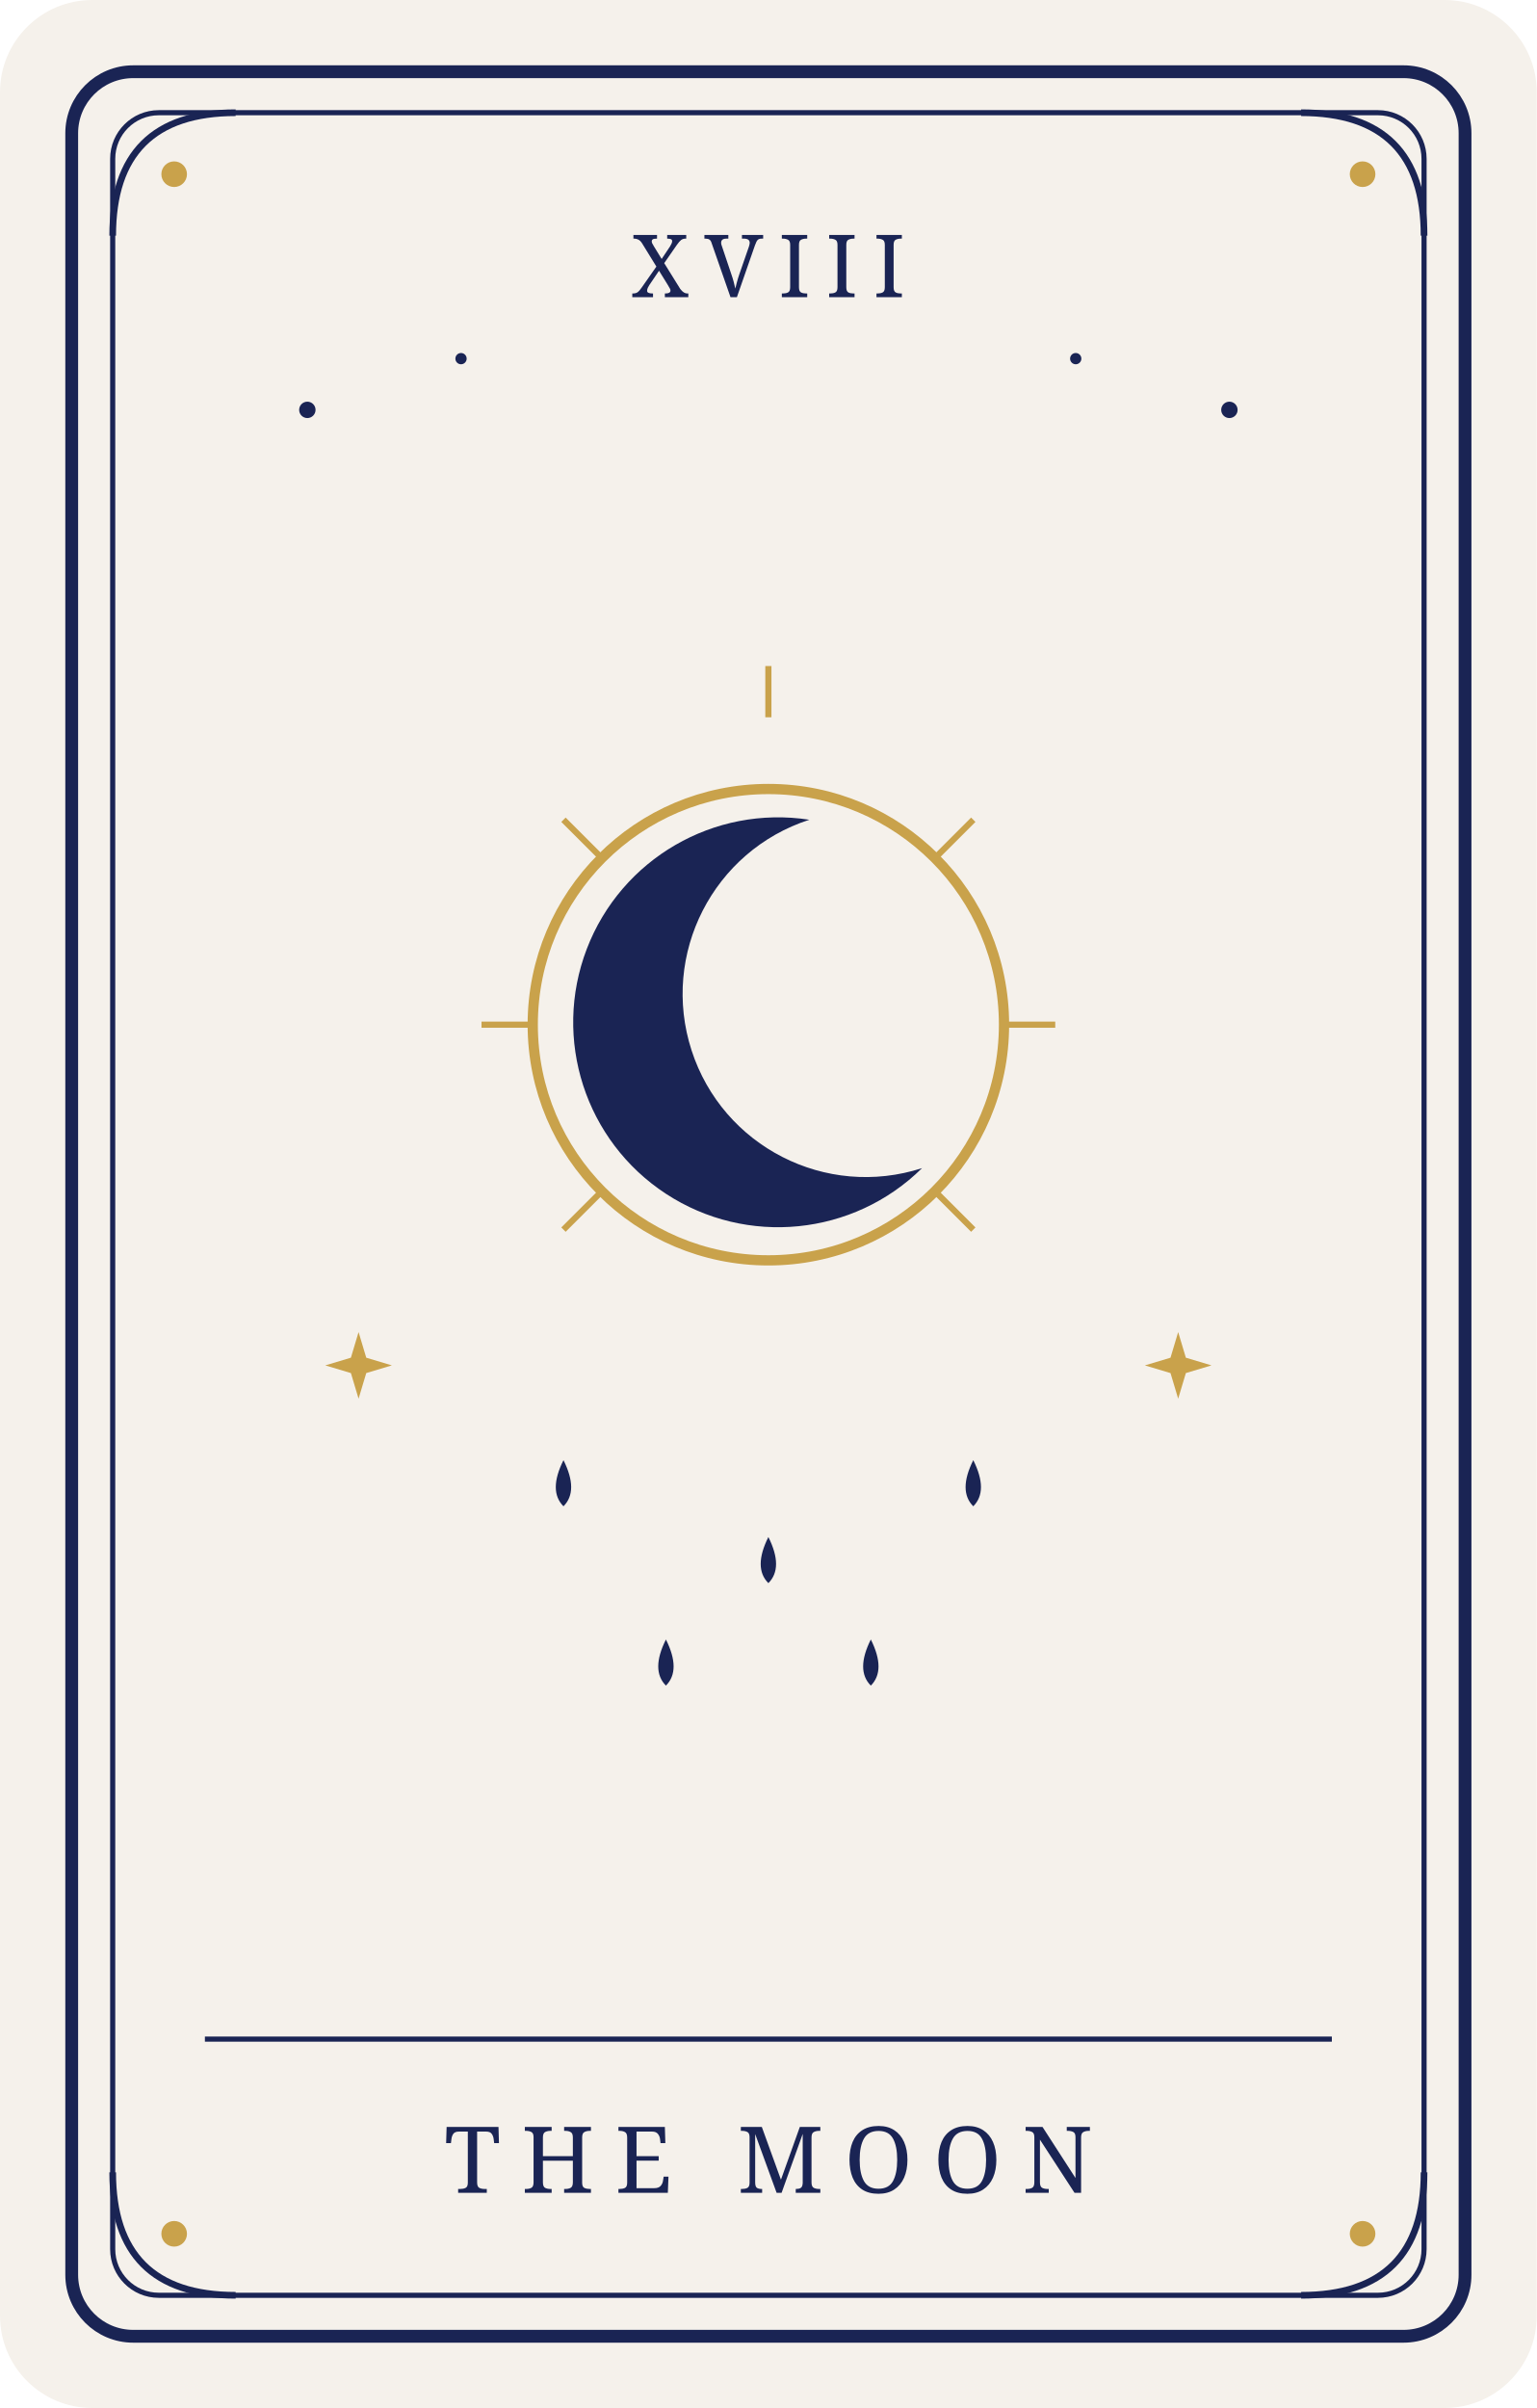
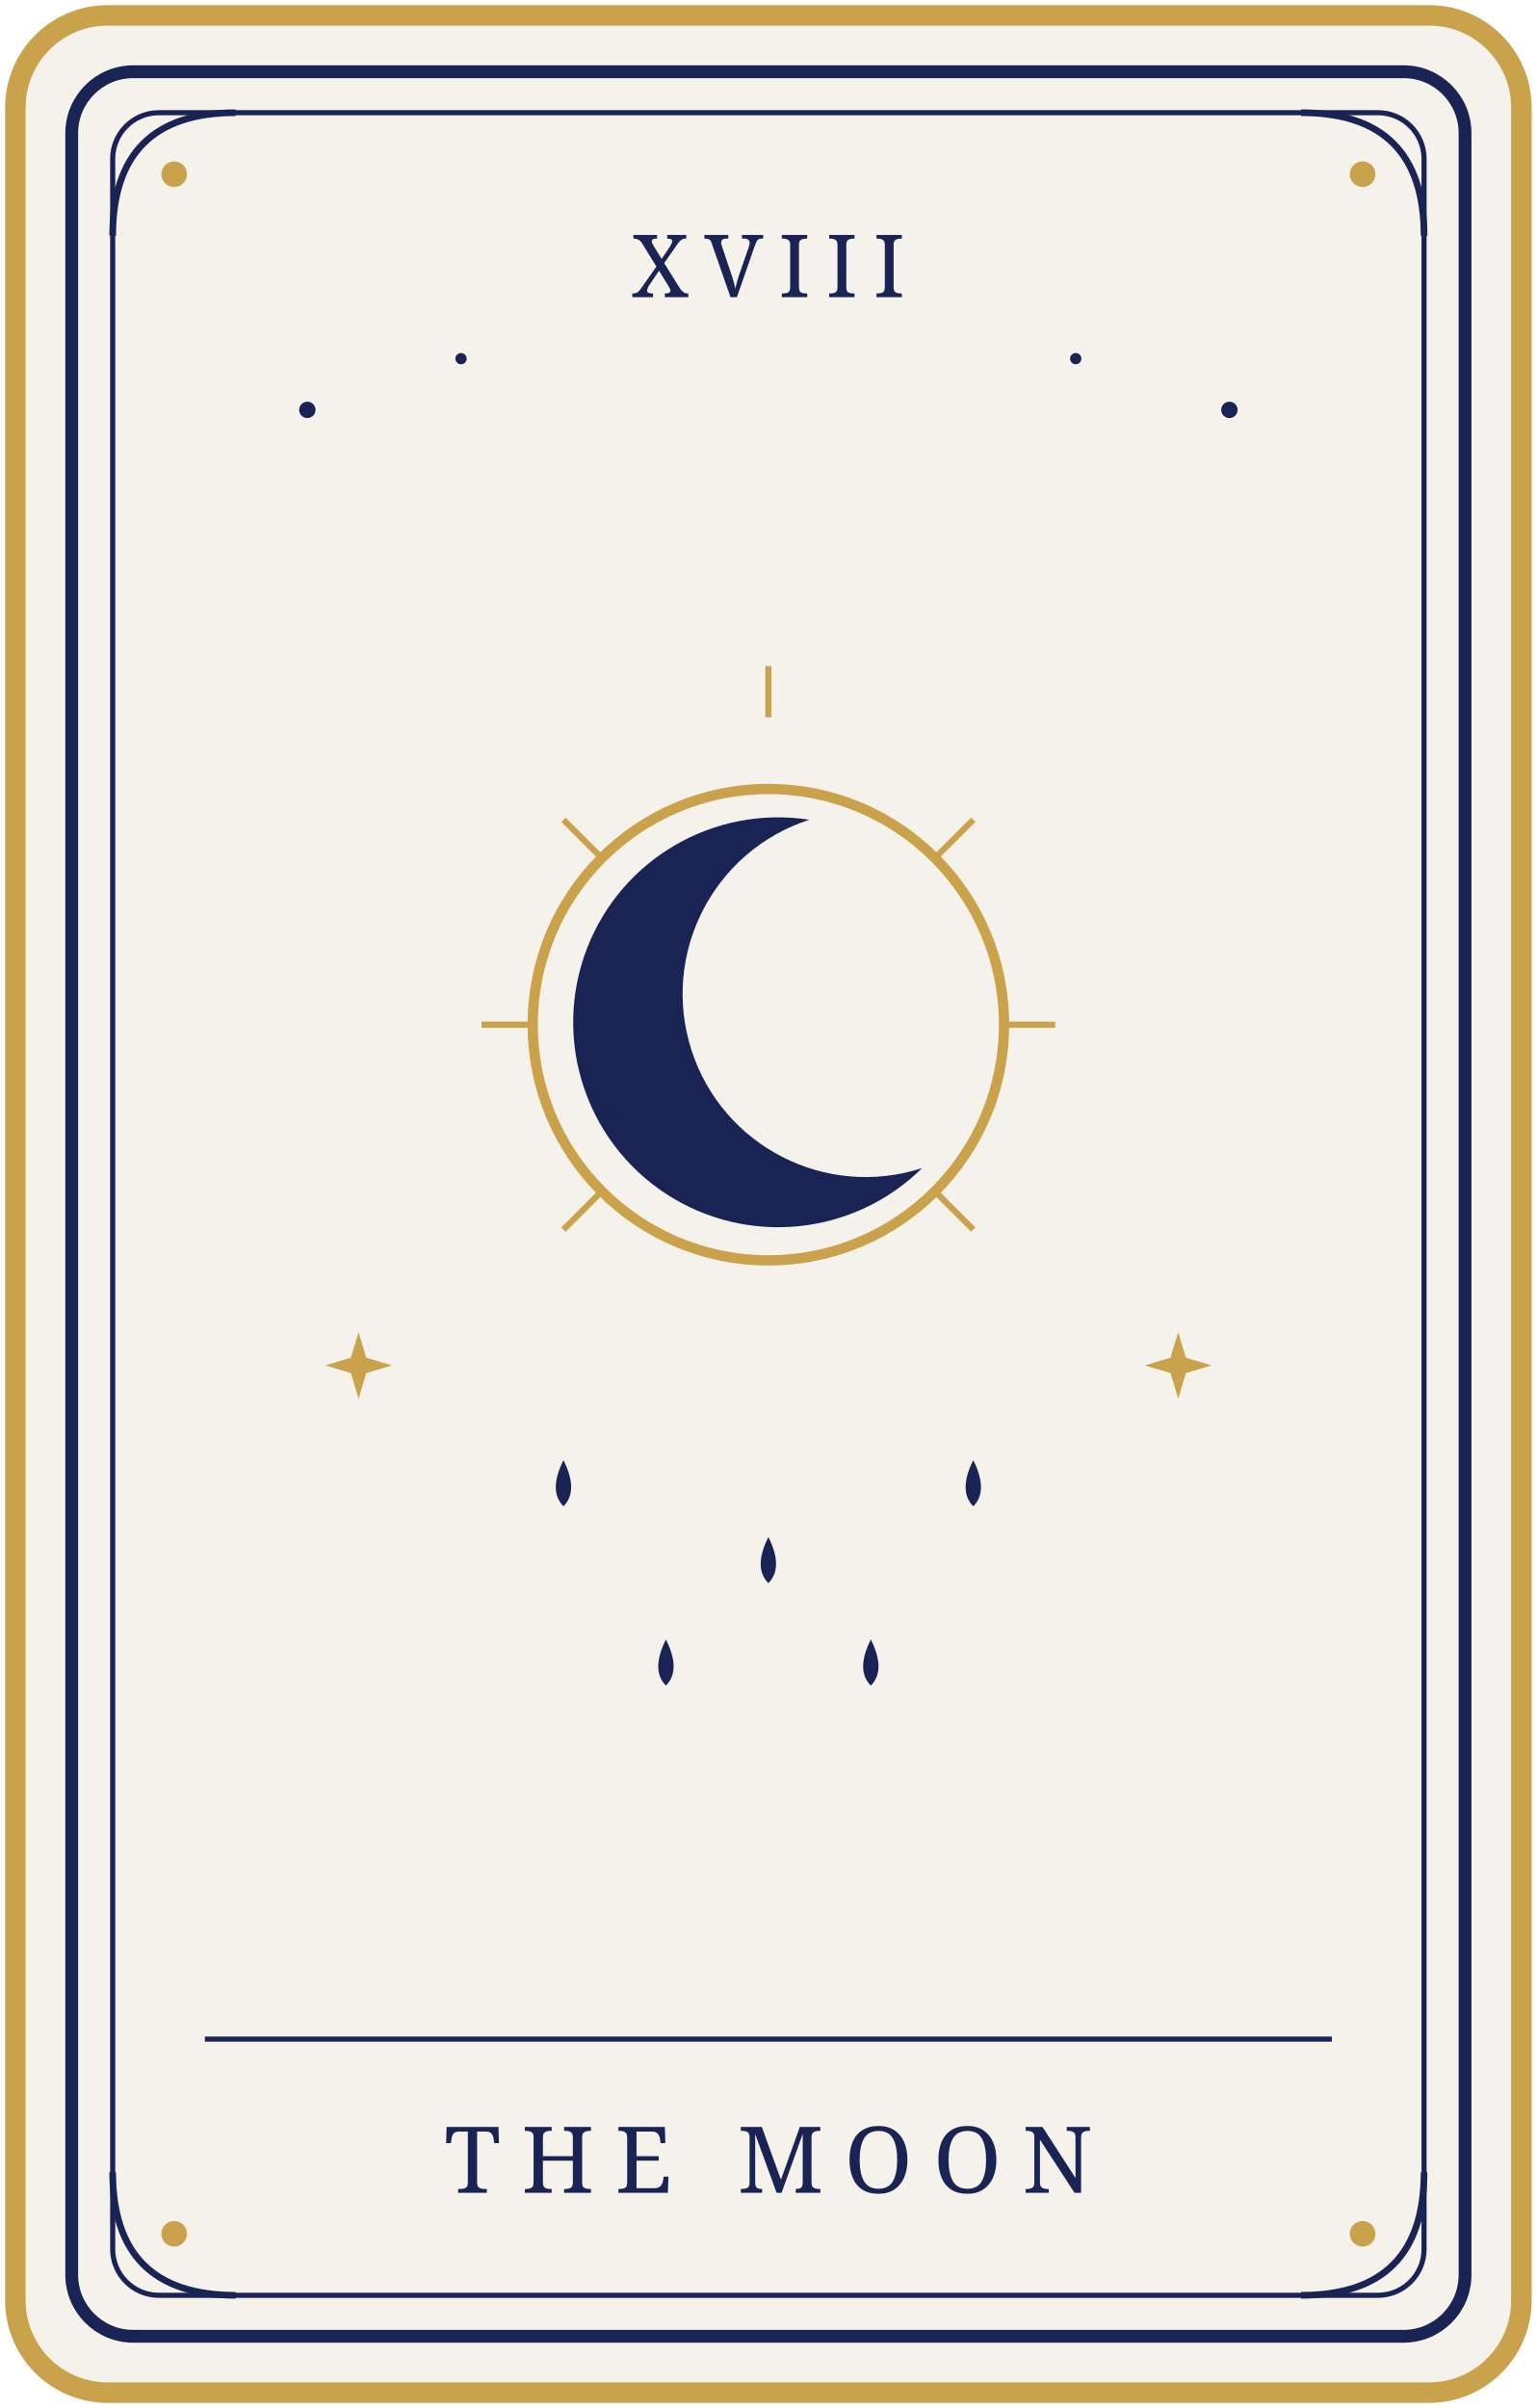
<svg xmlns="http://www.w3.org/2000/svg" width="300" height="470" viewBox="0 0 300 470">
-   <rect width="300" height="470" rx="18" fill="#F5F1EB" />
+   <rect x="3" y="3" width="294" height="464" rx="18" fill="#F5F1EB" stroke="#C9A24B" stroke-width="4" />
  <rect x="14" y="14" width="272" height="442" rx="12" fill="none" stroke="#1a2454" stroke-width="2.5" />
  <rect x="22" y="22" width="256" height="426" rx="9" fill="none" stroke="#1a2454" stroke-width="1" />
  <g stroke="#1a2454" stroke-width="1.3" fill="none">
    <path d="M22 46 Q22 22 46 22" />
    <path d="M254 22 Q278 22 278 46" />
    <path d="M278 424 Q278 448 254 448" />
    <path d="M46 448 Q22 448 22 424" />
  </g>
  <g fill="#C9A24B">
    <circle cx="34" cy="34" r="2.5" />
    <circle cx="266" cy="34" r="2.5" />
    <circle cx="266" cy="436" r="2.5" />
    <circle cx="34" cy="436" r="2.5" />
  </g>
  <text x="150" y="58" text-anchor="middle" font-family="Georgia, serif" font-size="17" letter-spacing="3" fill="#1a2454">XVIII</text>
  <g fill="#1a2454">
    <circle cx="60" cy="80" r="1.6" />
    <circle cx="240" cy="80" r="1.6" />
    <circle cx="90" cy="70" r="1.1" />
    <circle cx="210" cy="70" r="1.1" />
  </g>
  <g transform="translate(150,200)">
    <circle cx="0" cy="0" r="46" fill="none" stroke="#C9A24B" stroke-width="2" />
    <path d="M8 -40 a40 40 0 1 0 22 68 a32 32 0 1 1 -22 -68 Z" fill="#1a2454" />
  </g>
  <g stroke="#C9A24B" stroke-width="1.2">
    <line x1="150" y1="140" x2="150" y2="130" />
    <line x1="196" y1="200" x2="206" y2="200" />
    <line x1="104" y1="200" x2="94" y2="200" />
    <line x1="183" y1="167" x2="190" y2="160" />
    <line x1="117" y1="167" x2="110" y2="160" />
    <line x1="183" y1="233" x2="190" y2="240" />
    <line x1="117" y1="233" x2="110" y2="240" />
  </g>
  <g fill="#1a2454">
    <path d="M110 285 q-3 6 0 9 q3 -3 0 -9 Z" />
    <path d="M150 300 q-3 6 0 9 q3 -3 0 -9 Z" />
    <path d="M190 285 q-3 6 0 9 q3 -3 0 -9 Z" />
    <path d="M130 320 q-3 6 0 9 q3 -3 0 -9 Z" />
    <path d="M170 320 q-3 6 0 9 q3 -3 0 -9 Z" />
  </g>
  <g fill="#C9A24B">
    <path d="M70 260 l1.5 5 5 1.5 -5 1.5 -1.5 5 -1.5 -5 -5 -1.5 5 -1.5 Z" />
    <path d="M230 260 l1.5 5 5 1.5 -5 1.5 -1.5 5 -1.5 -5 -5 -1.5 5 -1.5 Z" />
  </g>
  <line x1="40" y1="398" x2="260" y2="398" stroke="#1a2454" stroke-width="1" />
  <text x="150" y="428" text-anchor="middle" font-family="Georgia, serif" font-size="18" letter-spacing="4" fill="#1a2454">THE MOON</text>
</svg>
